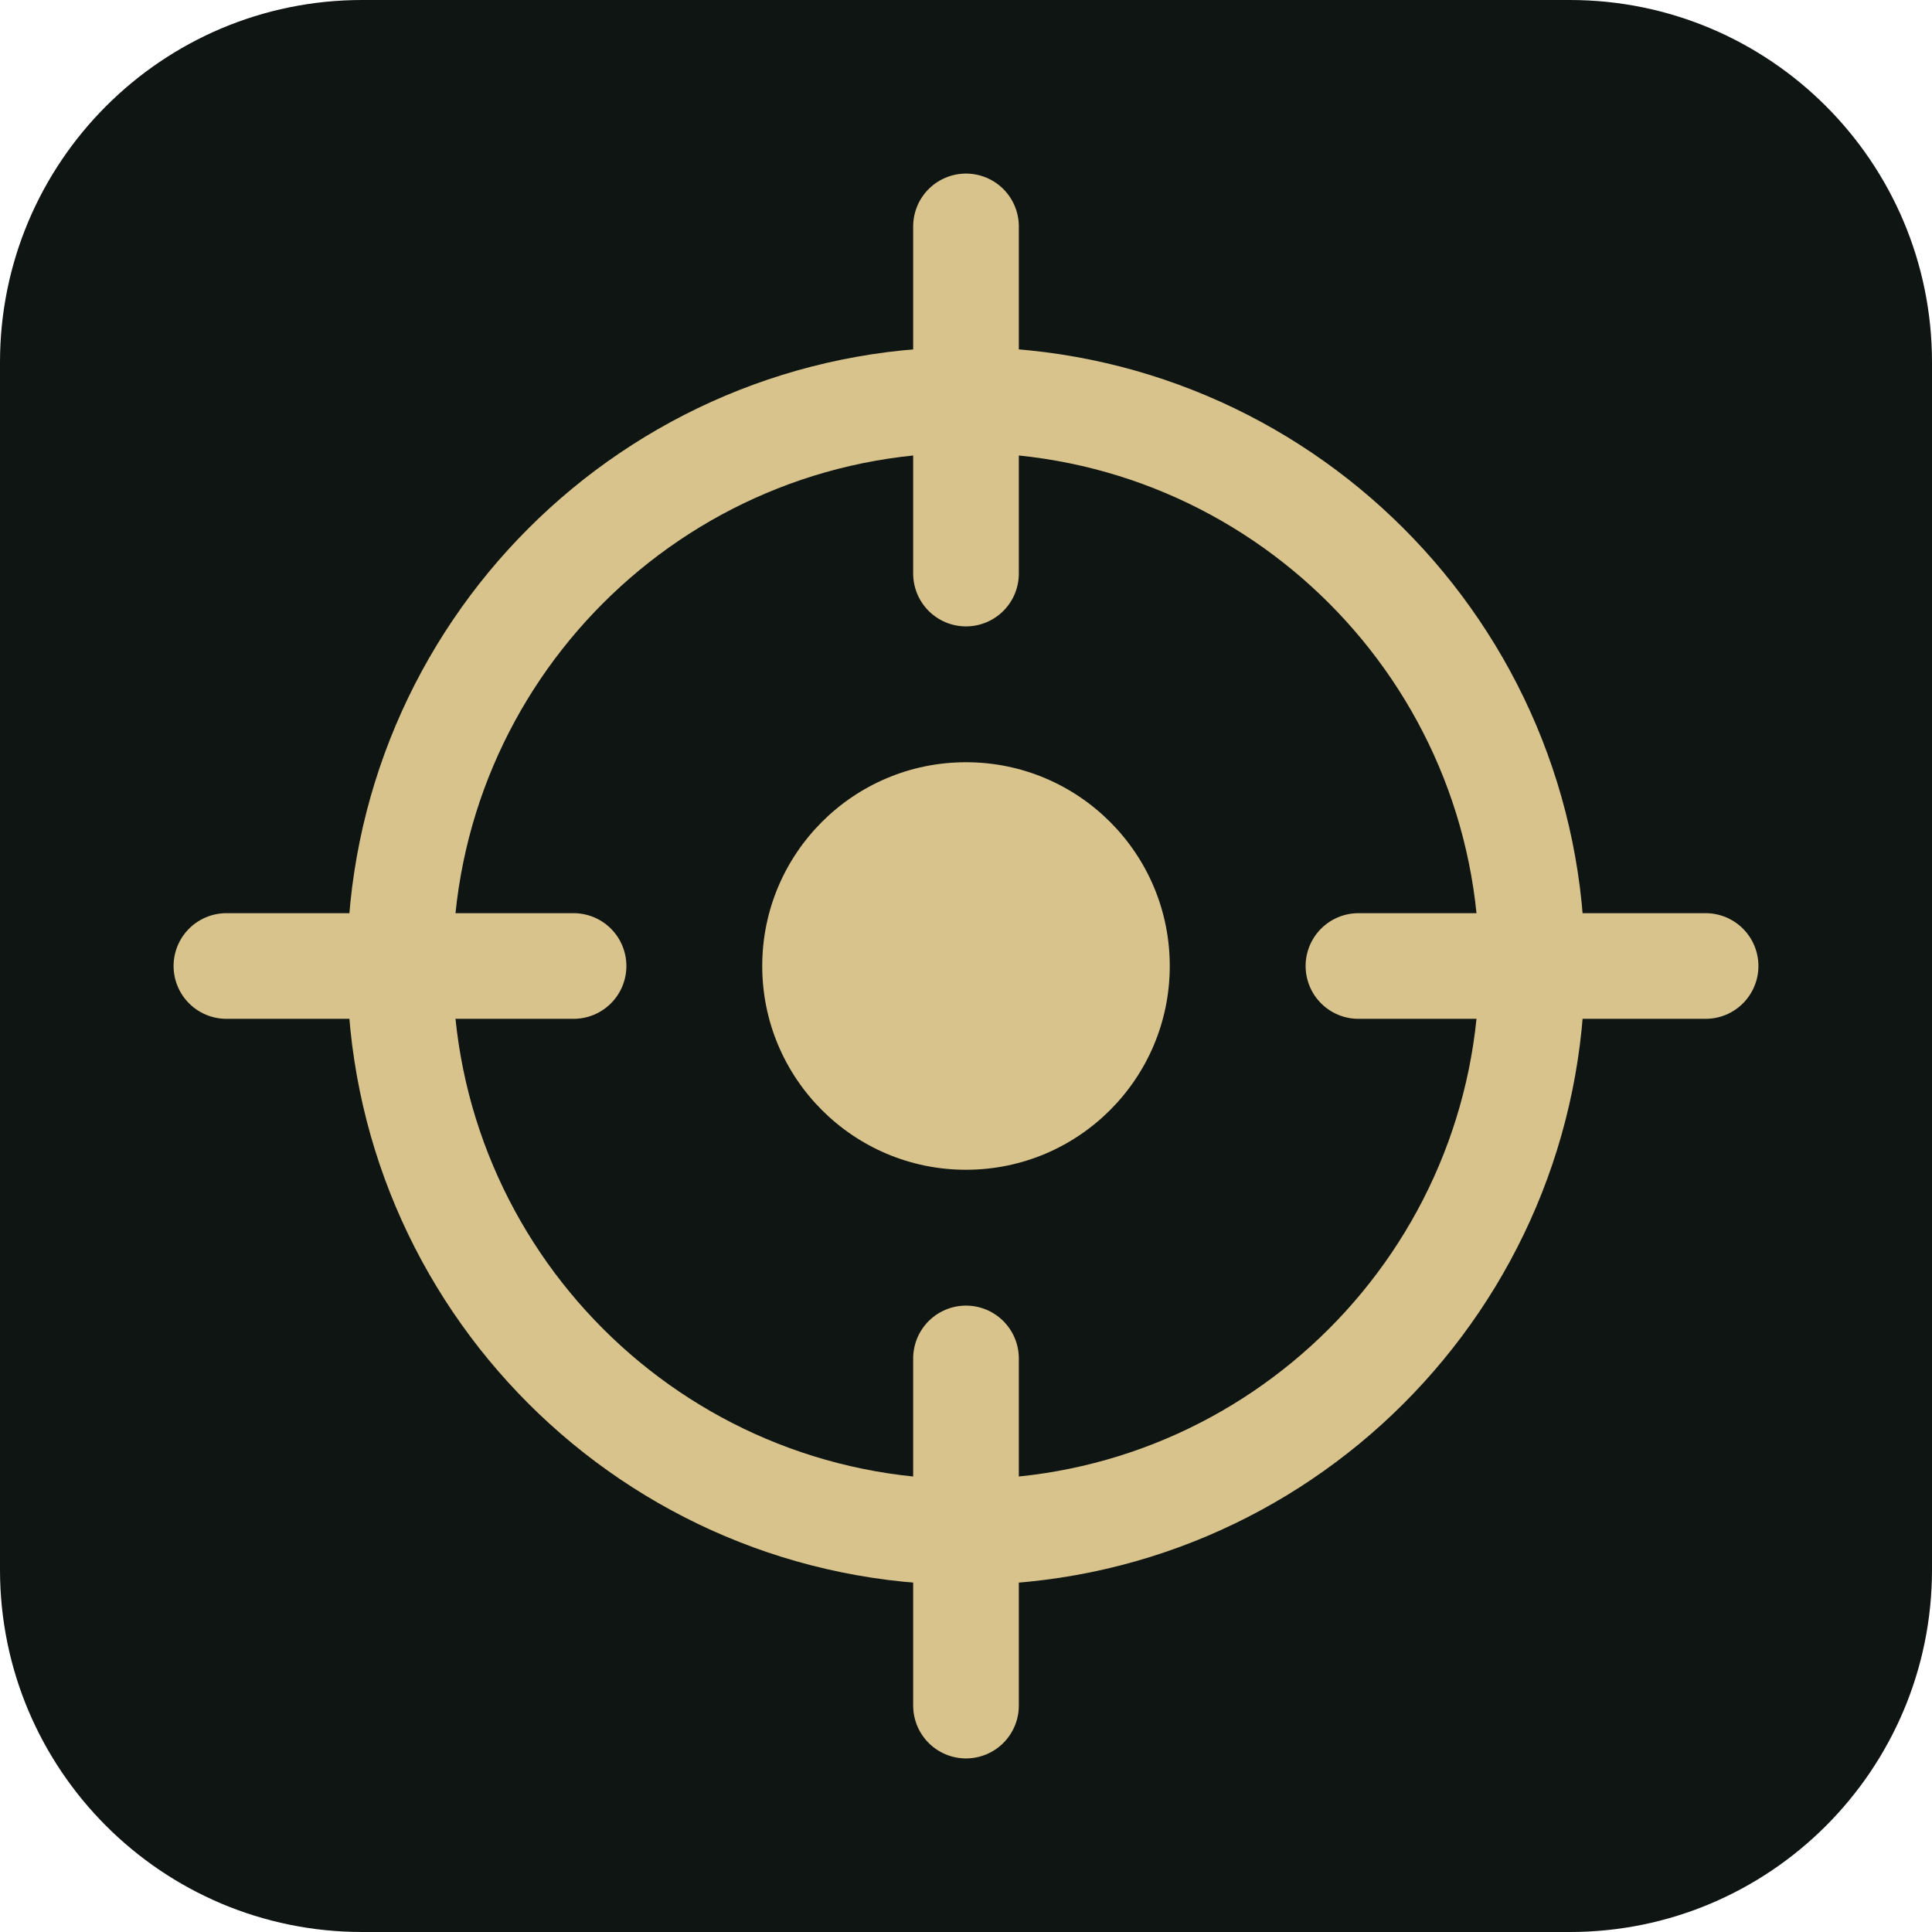
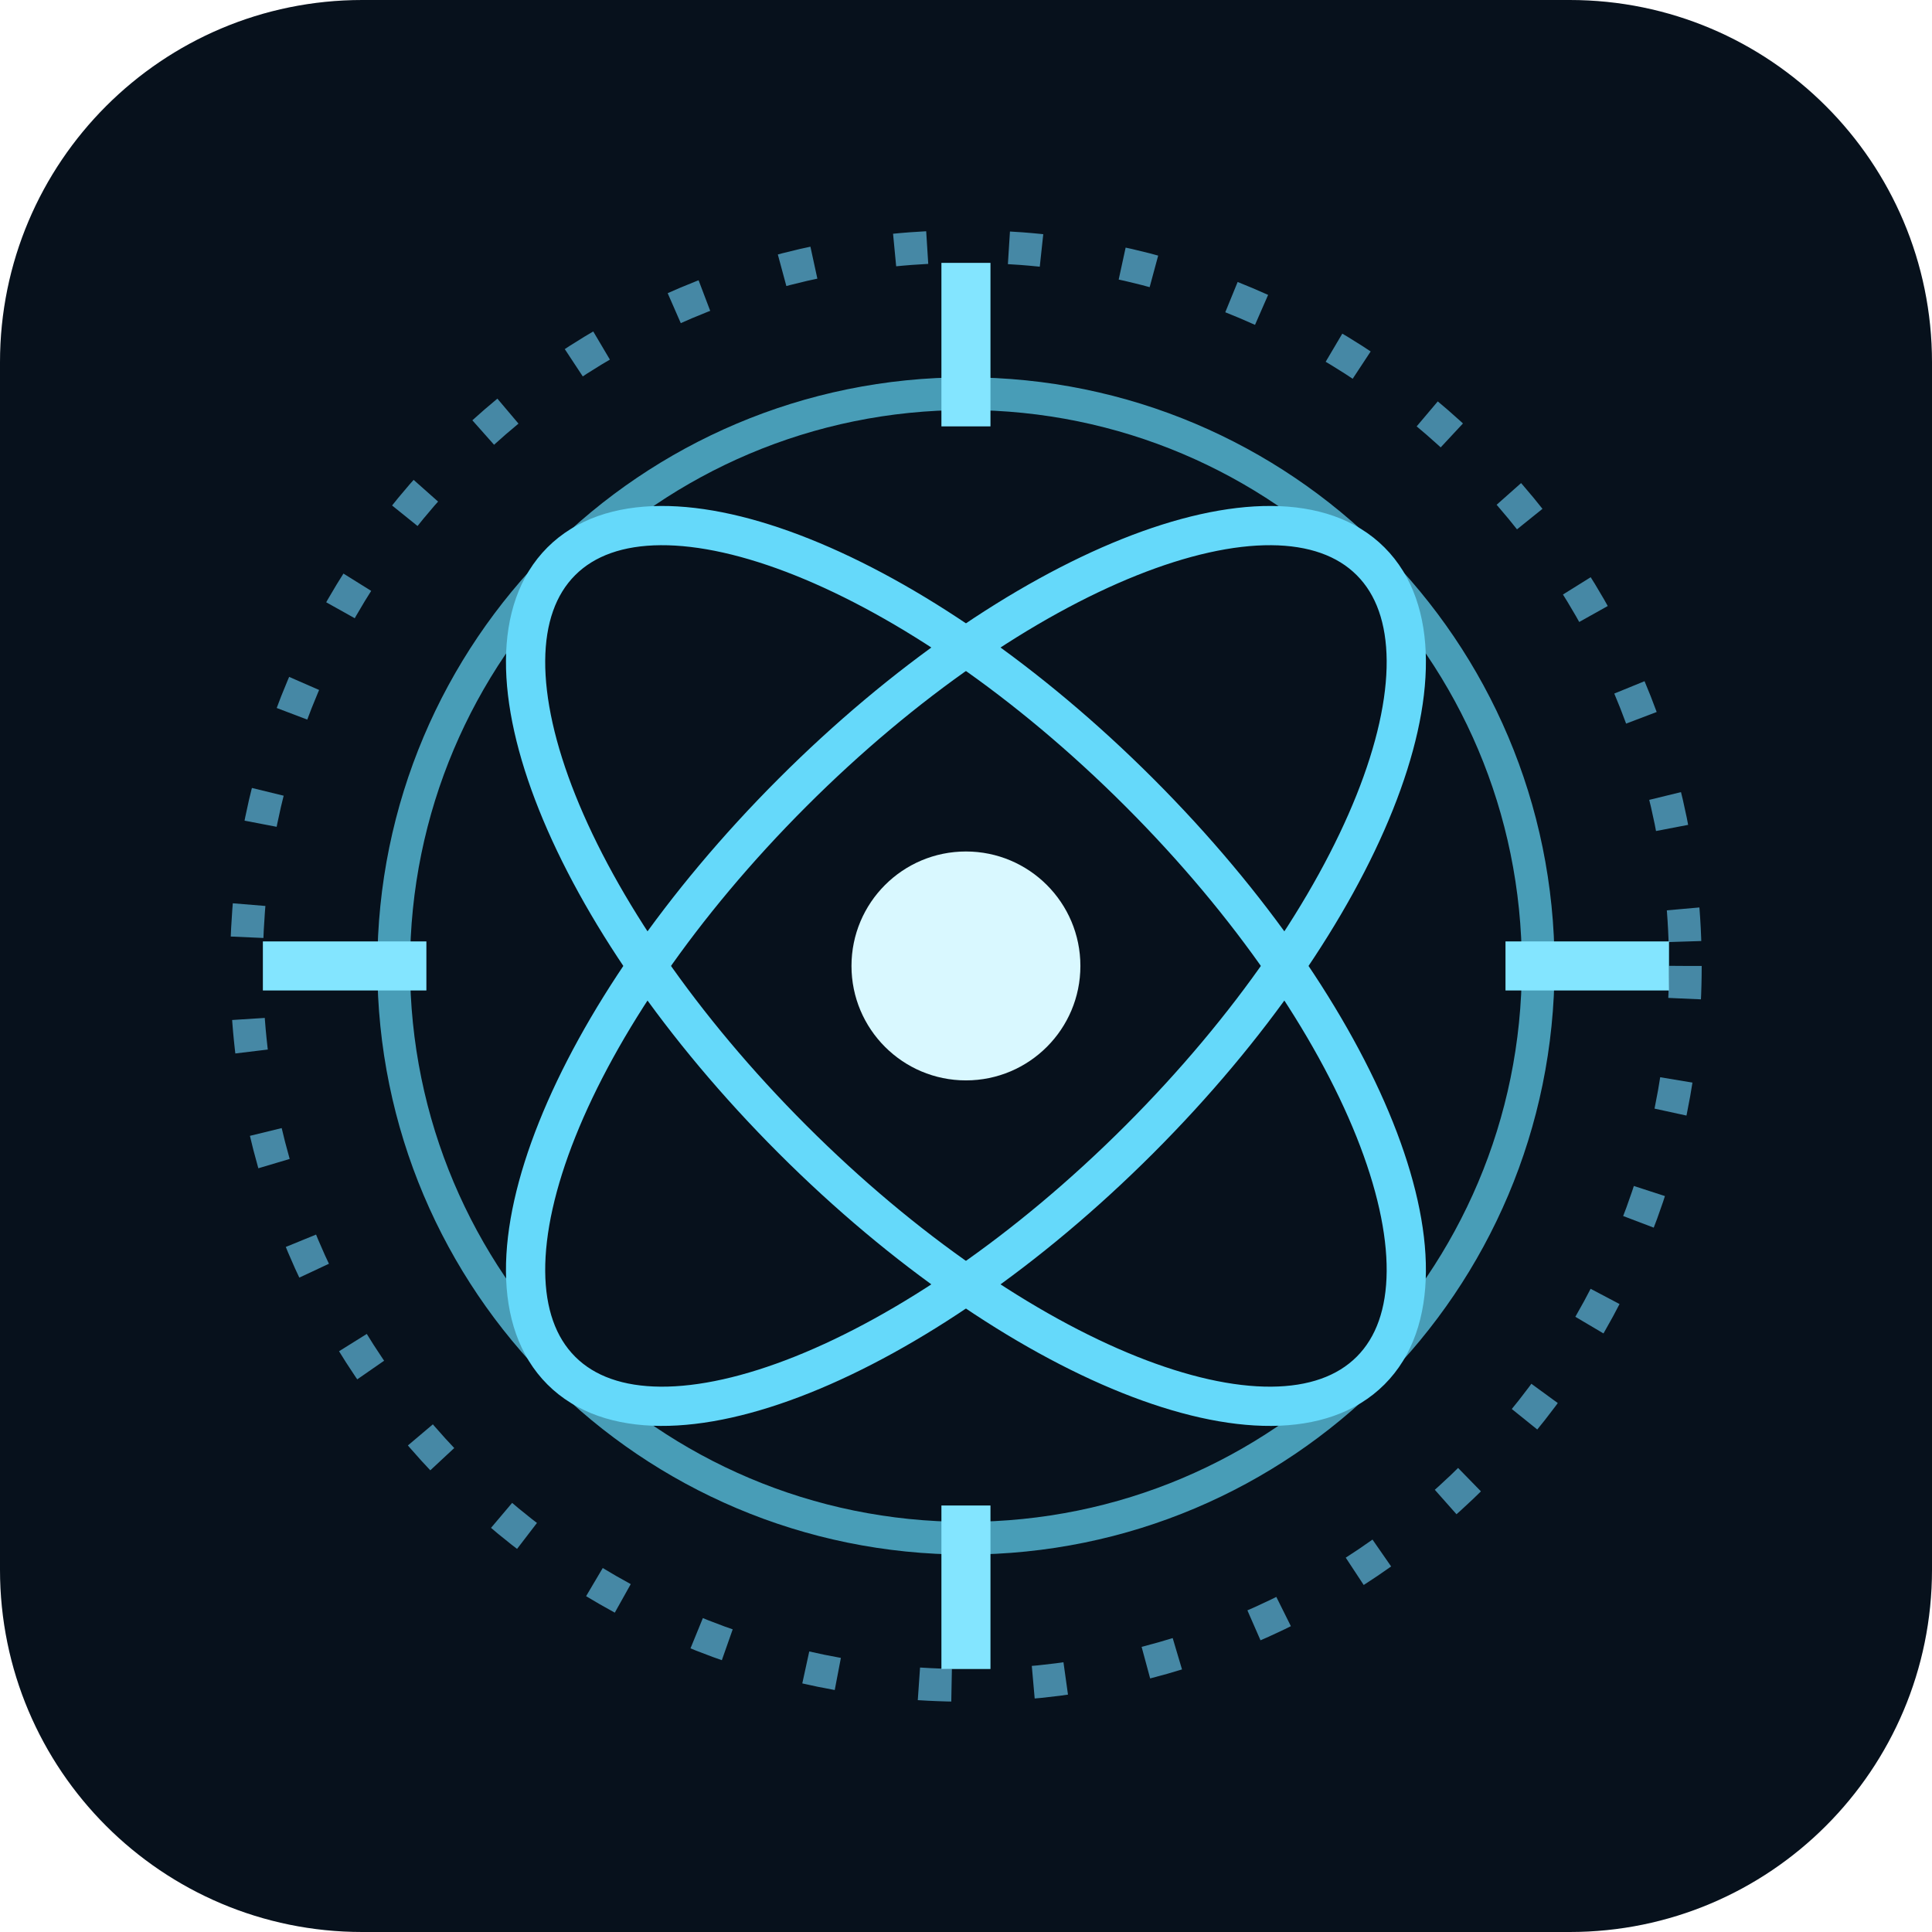
<svg xmlns="http://www.w3.org/2000/svg" viewBox="0 0 512 512">
-   <rect width="512" height="512" rx="96" fill="#0f1512" />
-   <circle cx="256" cy="256" r="150" fill="none" stroke="#d9c38c" stroke-width="28" />
-   <circle cx="256" cy="256" r="54" fill="#d9c38c" />
-   <path d="M256 60v92M256 360v92M60 256h92M360 256h92" stroke="#d9c38c" stroke-width="28" stroke-linecap="round" />
+   <rect width="512" height="512" rx="96" fill="#07111c" />
+   <g fill="none" transform="translate(48 48) scale(4.333)">
+     <circle cx="48" cy="48" r="44" stroke="#4688a5" stroke-width="2" stroke-dasharray="2 5" />
+     <circle cx="48" cy="48" r="35" stroke="#65d9fa" stroke-opacity=".7" stroke-width="2" />
+     <ellipse cx="48" cy="48" rx="15" ry="35" transform="rotate(45 48 48)" stroke="#65d9fa" stroke-width="2.4" />
+     <ellipse cx="48" cy="48" rx="15" ry="35" transform="rotate(-45 48 48)" stroke="#65d9fa" stroke-width="2.4" />
+     <circle cx="48" cy="48" r="7" fill="#d9f8ff" />
+     <path d="M48 5V15M48 81V91M5 48H15M81 48H91" stroke="#83e5ff" stroke-width="3" />
+   </g>
</svg>
